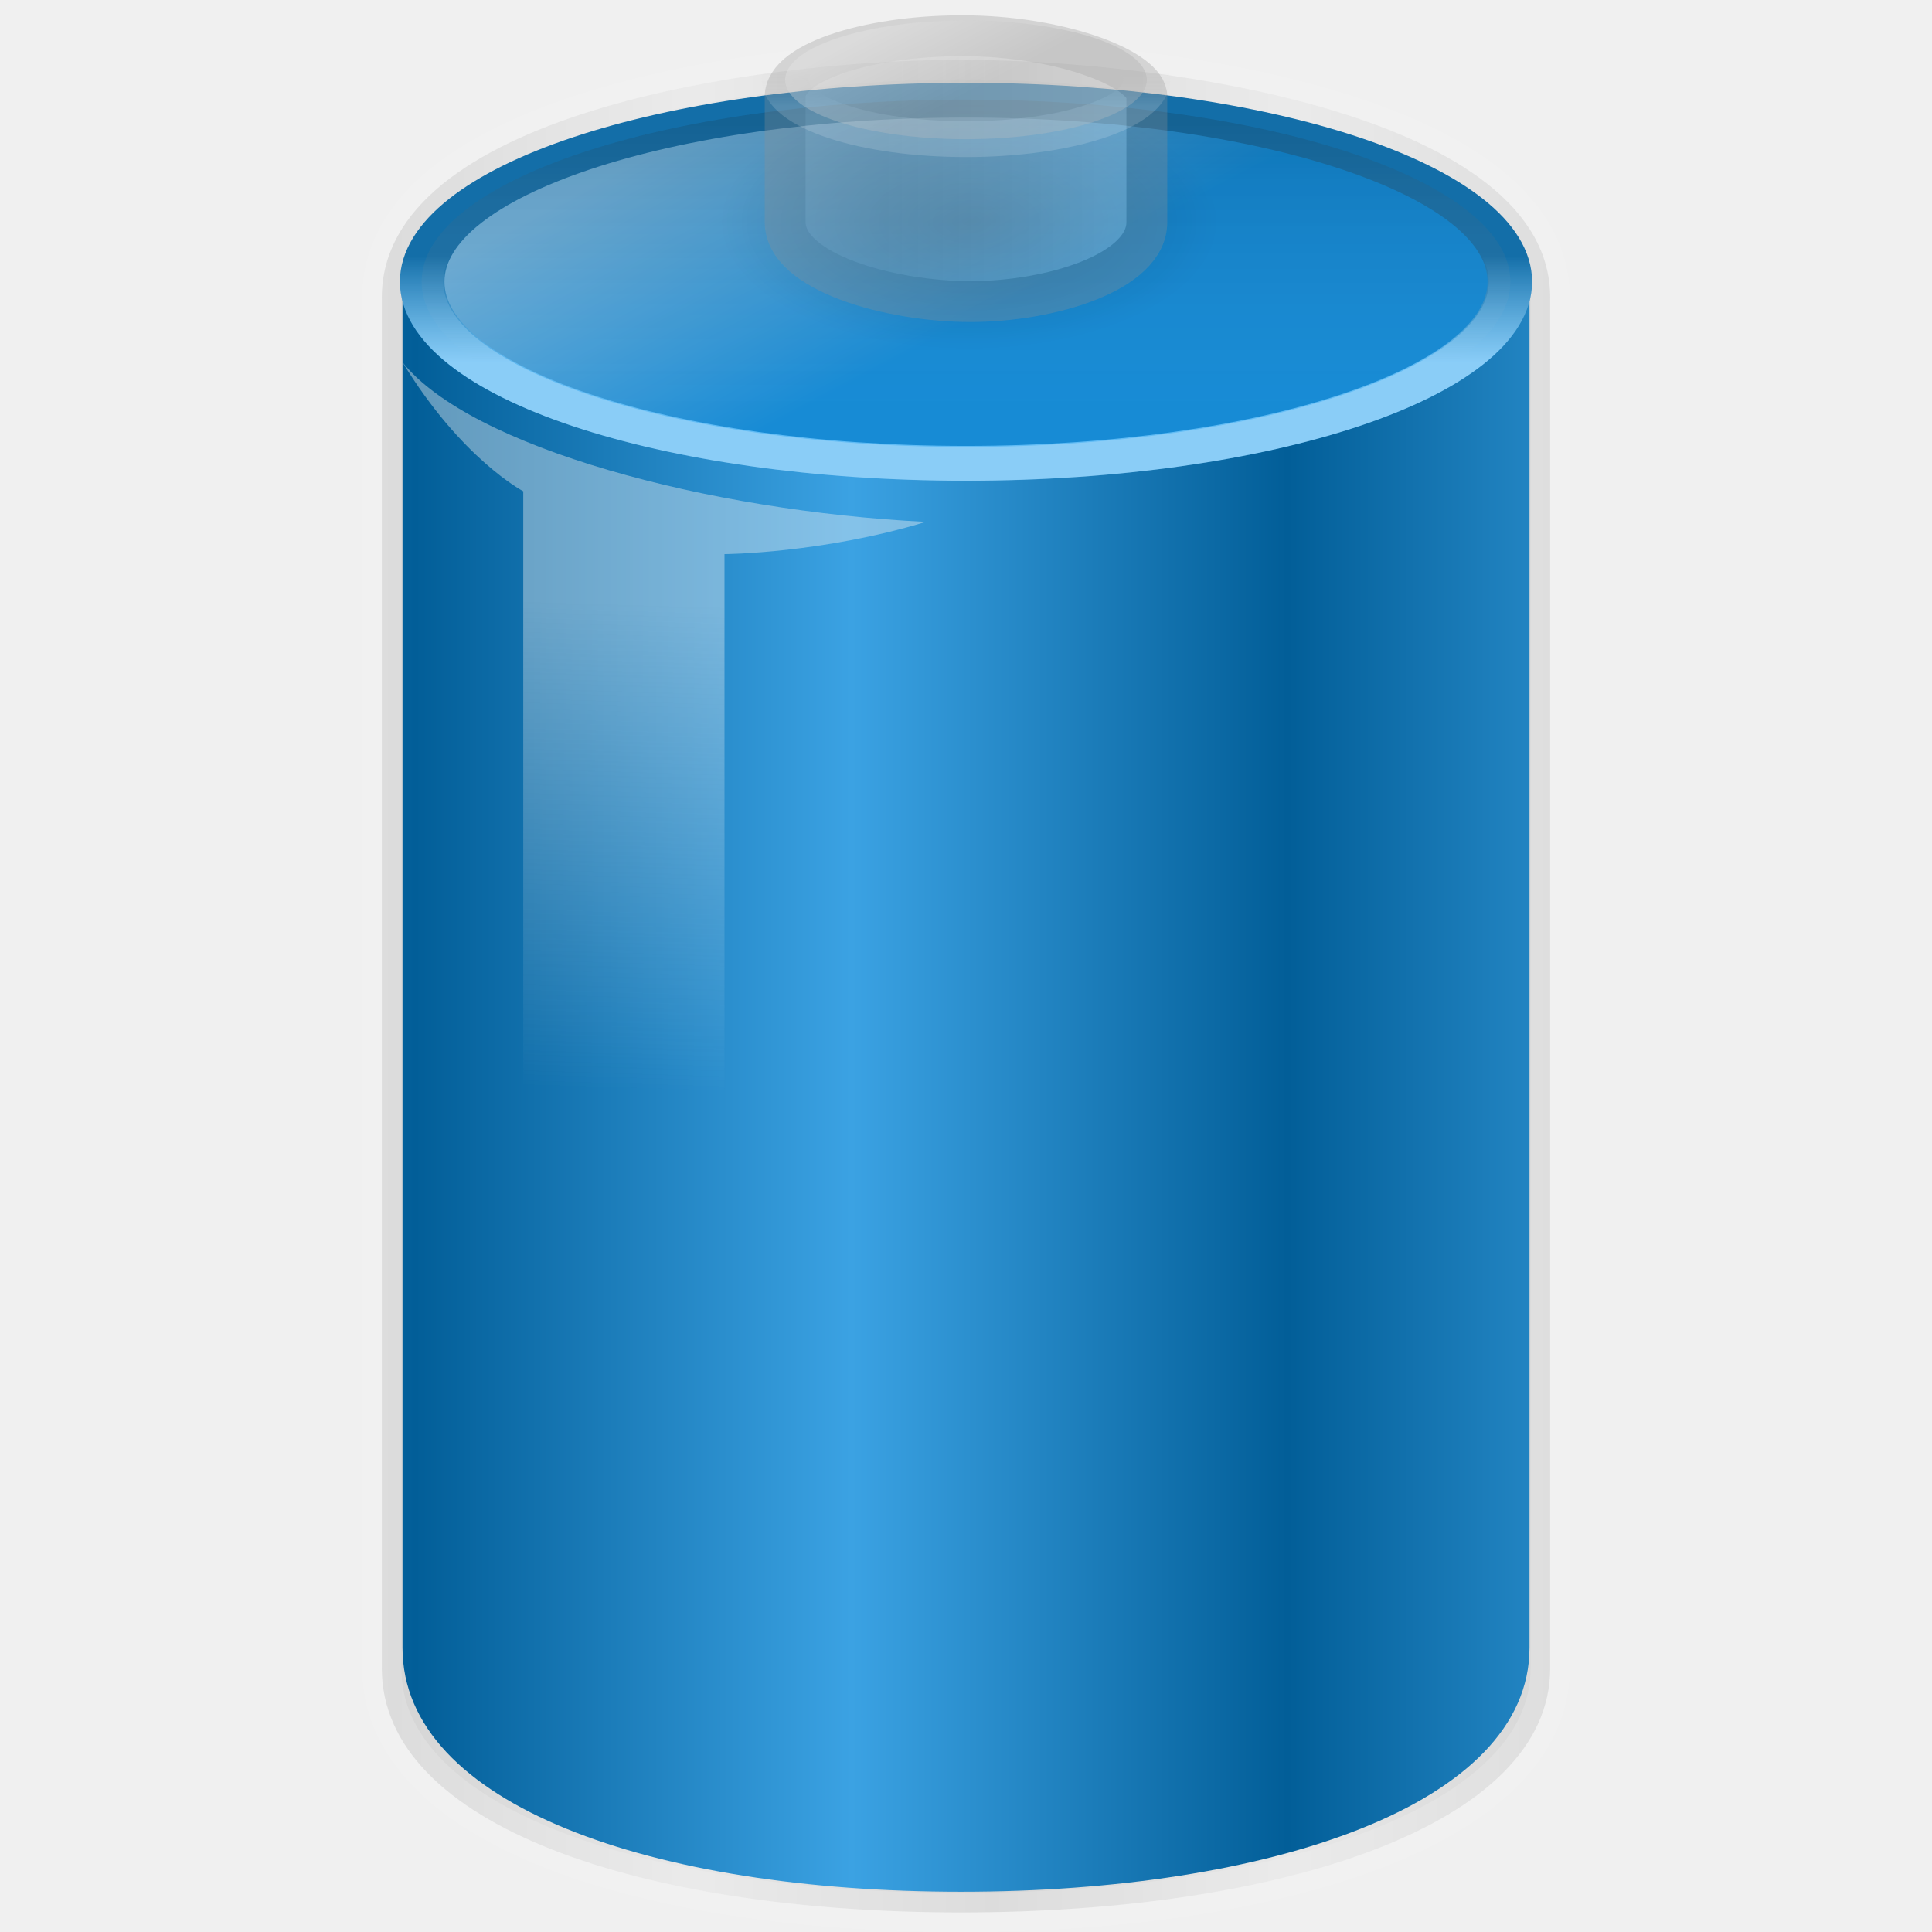
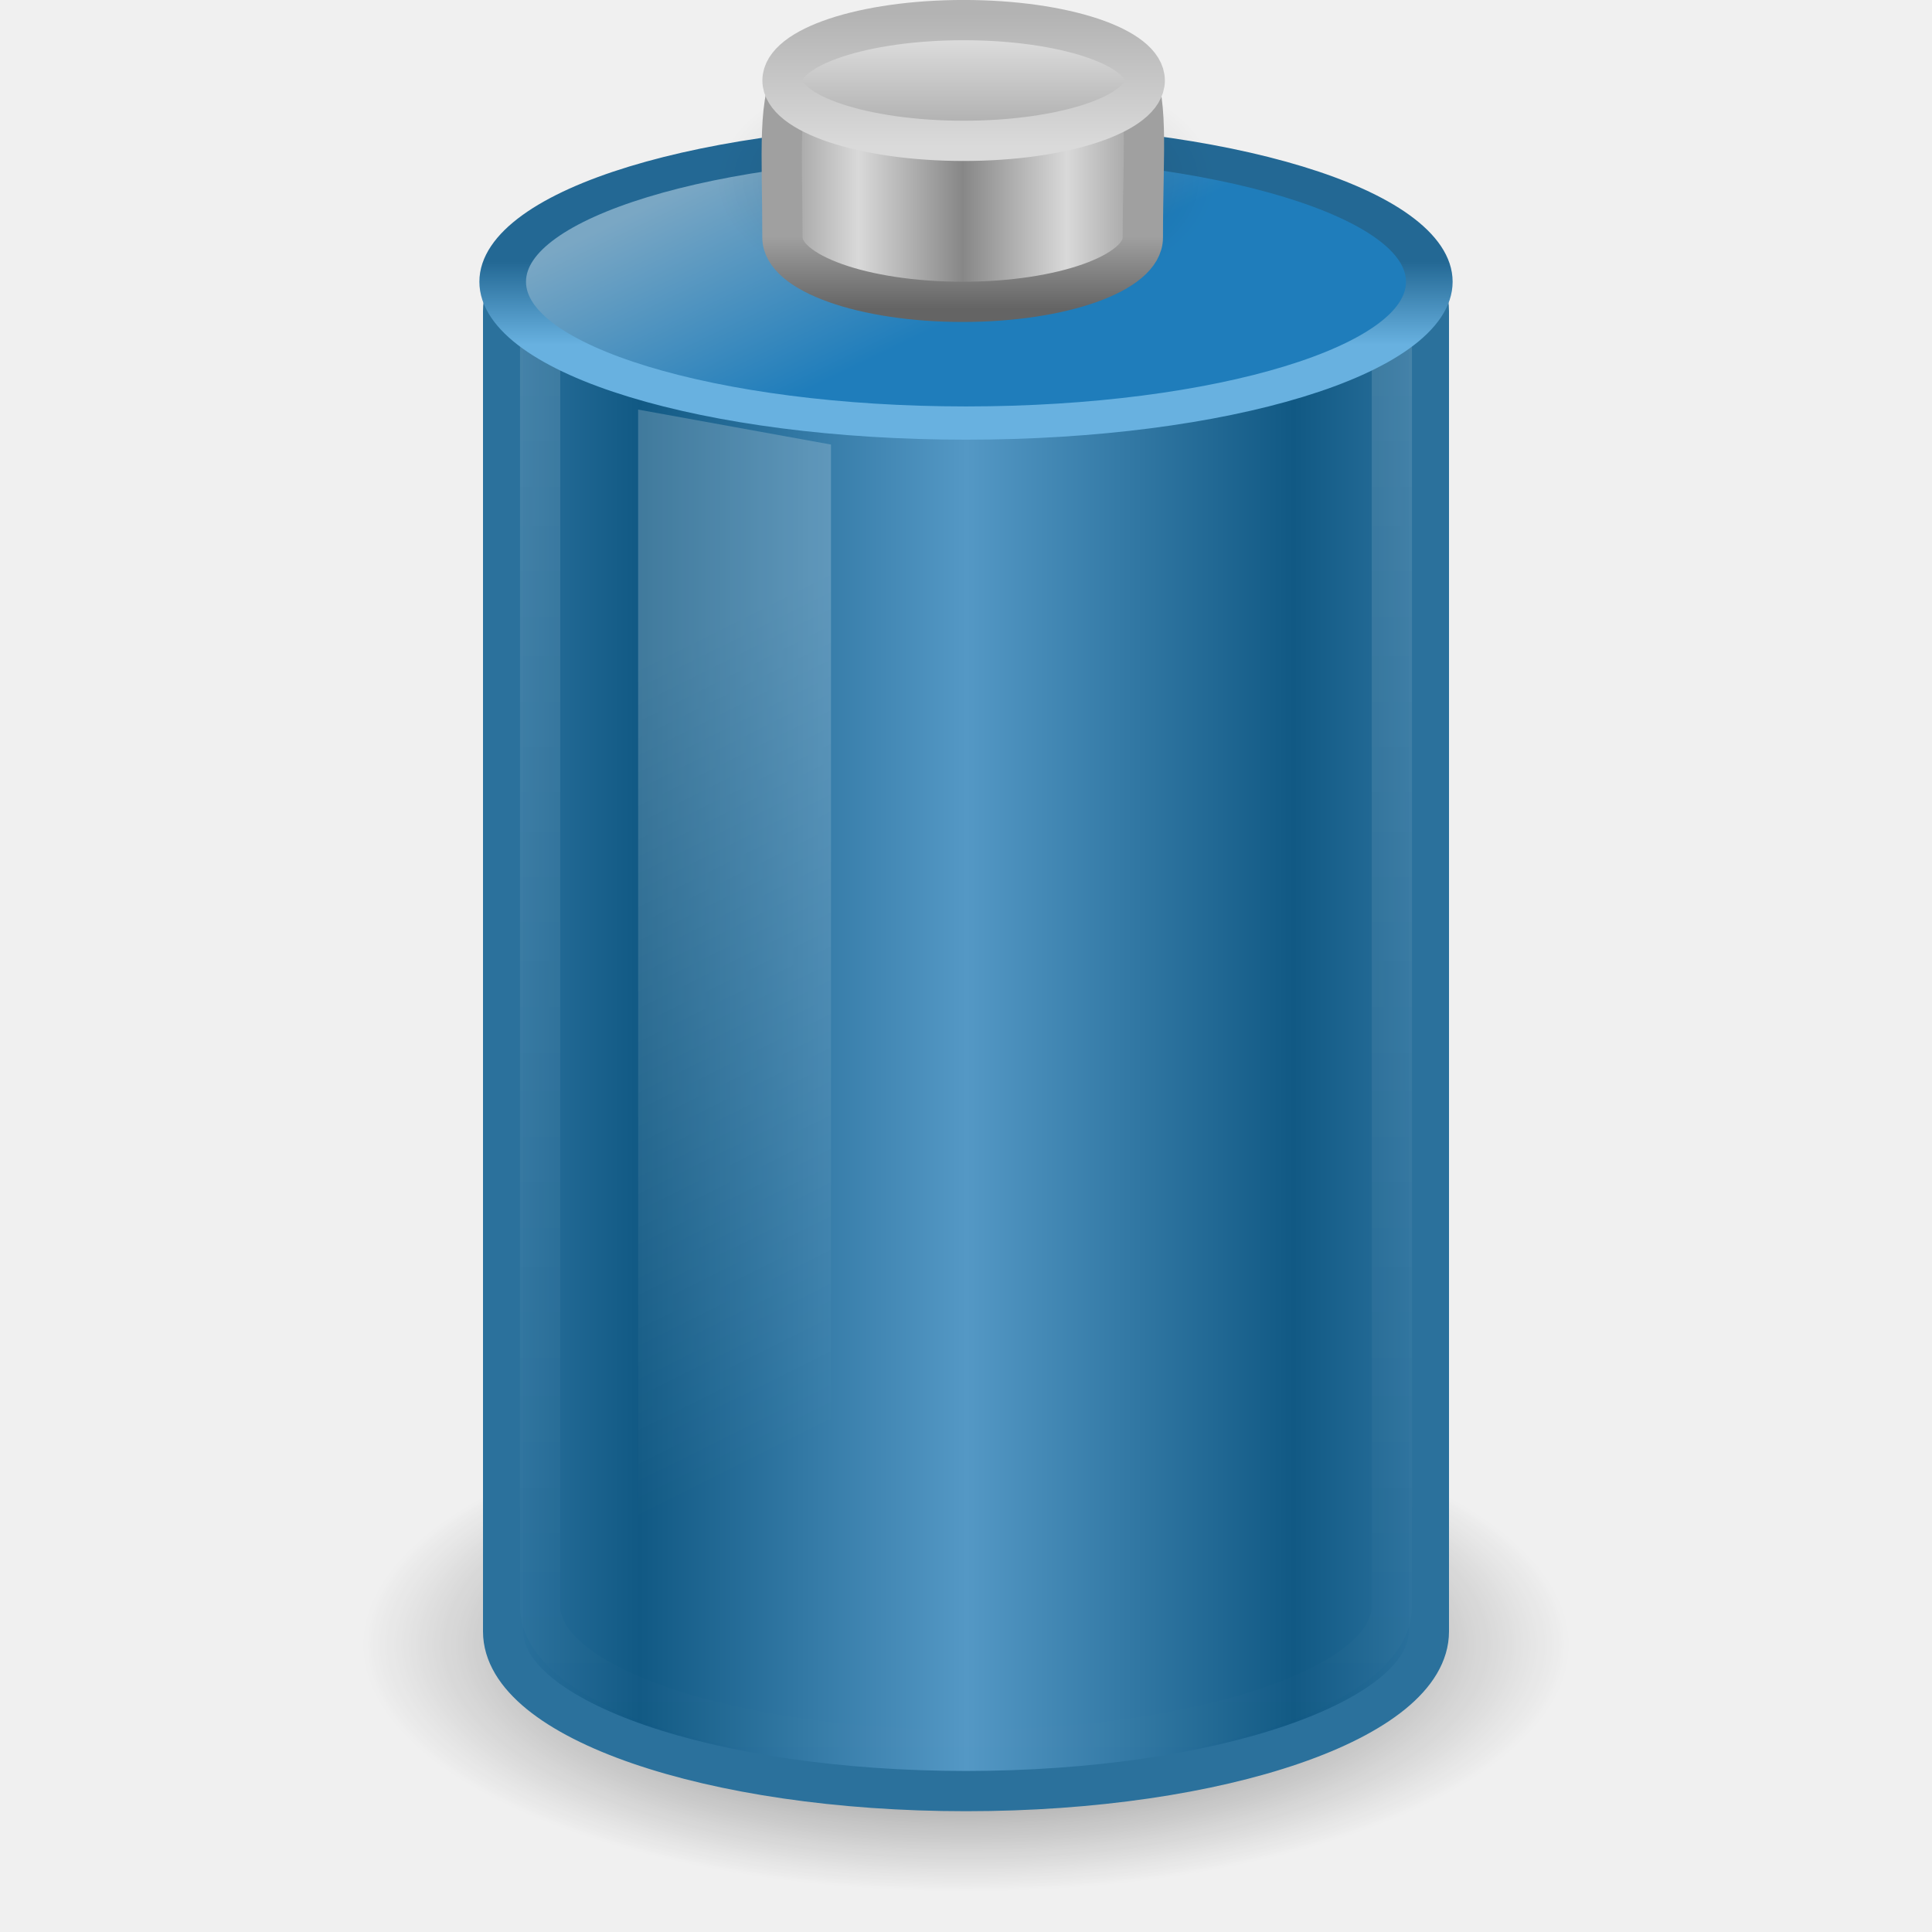
- <svg xmlns="http://www.w3.org/2000/svg" xmlns:xlink="http://www.w3.org/1999/xlink" width="48px" height="48px" id="svg2485">
+ <svg xmlns="http://www.w3.org/2000/svg" xmlns:xlink="http://www.w3.org/1999/xlink" version="1.0" width="48" height="48" id="svg2485">
  <defs id="defs2487">
-     <linearGradient id="linearGradient4151-767-958">
-       <stop id="stop4470" offset="0" style="stop-color:#979797;stop-opacity:1" />
-       <stop id="stop4472" offset="1" style="stop-color:#d5d5d5;stop-opacity:1" />
+     <linearGradient id="linearGradient4126-65-434-2-3-659">
+       <stop id="stop4675" style="stop-color:#000000;stop-opacity:1" offset="0" />
+       <stop id="stop4677" style="stop-color:#000000;stop-opacity:0" offset="1" />
    </linearGradient>
-     <linearGradient xlink:href="#linearGradient4151-767-958" id="linearGradient2565" gradientUnits="userSpaceOnUse" gradientTransform="matrix(1.009492,0,0,1.134118,-0.2931655,-9.794698)" spreadMethod="reflect" x1="10.014" y1="26.841" x2="17.355" y2="26.841" />
-     <linearGradient id="linearGradient3578-995-735-4-566-885-385-488-812-692">
-       <stop id="stop7577" offset="0" style="stop-color:#025e98;stop-opacity:1;" />
-       <stop id="stop7579" offset="1" style="stop-color:#3ba2e3;stop-opacity:1;" />
+     <linearGradient id="linearGradient2793-2-0-669">
+       <stop id="stop4681" style="stop-color:#878787;stop-opacity:1" offset="0" />
+       <stop id="stop4683" style="stop-color:#d9d9d9;stop-opacity:1" offset="1" />
    </linearGradient>
-     <linearGradient xlink:href="#linearGradient3578-995-735-4-566-885-385-488-812-692" id="linearGradient2567" gradientUnits="userSpaceOnUse" gradientTransform="matrix(0.9737618,0,0,1.133538,0.5666745,-10.27907)" spreadMethod="reflect" x1="10.014" y1="26.841" x2="21.14" y2="26.841" />
-     <linearGradient id="linearGradient3598-871-484-814-161-889-287-317-39-832">
-       <stop id="stop7589" offset="0" style="stop-color:#58b8f4;stop-opacity:1;" />
-       <stop id="stop7591" offset="1" style="stop-color:#136ea8;stop-opacity:1;" />
+     <linearGradient id="linearGradient3858-1-3-594">
+       <stop id="stop4687" style="stop-color:#a0a0a0;stop-opacity:1" offset="0" />
+       <stop id="stop4689" style="stop-color:#646464;stop-opacity:1" offset="1" />
    </linearGradient>
-     <linearGradient xlink:href="#linearGradient3598-871-484-814-161-889-287-317-39-832" id="linearGradient2476" gradientUnits="userSpaceOnUse" x1="24" y1="16.525" x2="24" y2="13.285" />
-     <linearGradient id="linearGradient3592-990-183-196-279-371-272-744-724-968">
-       <stop style="stop-color:#6aadd8;stop-opacity:1;" offset="0" id="stop7583" />
-       <stop style="stop-color:#0b85d3;stop-opacity:1;" offset="1" id="stop7585" />
+     <linearGradient id="linearGradient3844-9-5-84">
+       <stop id="stop4693" style="stop-color:#a6a6a6;stop-opacity:1" offset="0" />
+       <stop id="stop4695" style="stop-color:#e8e8e8;stop-opacity:1" offset="1" />
    </linearGradient>
-     <linearGradient xlink:href="#linearGradient3592-990-183-196-279-371-272-744-724-968" id="linearGradient2474" gradientUnits="userSpaceOnUse" x1="15.036" y1="11.206" x2="19.777" y2="18.185" />
-     <linearGradient id="linearGradient6924-448-120">
-       <stop style="stop-color:#f2f2f2;stop-opacity:1;" offset="0" id="stop4458" />
-       <stop style="stop-color:#f2f2f2;stop-opacity:0;" offset="1" id="stop4460" />
+     <linearGradient id="linearGradient2509-6-3-746">
+       <stop id="stop4699" style="stop-color:#b3b3b3;stop-opacity:1" offset="0" />
+       <stop id="stop4701" style="stop-color:#dadada;stop-opacity:1" offset="1" />
    </linearGradient>
-     <linearGradient xlink:href="#linearGradient6924-448-120" id="linearGradient2594" gradientUnits="userSpaceOnUse" gradientTransform="matrix(1.035421,0,0,1.150685,-1.167754,-7.438355)" x1="16.071" y1="19.5" x2="15.786" y2="30" />
-     <linearGradient id="linearGradient3539-33">
-       <stop id="stop4440" offset="0" style="stop-color:#ffffff;stop-opacity:1;" />
-       <stop id="stop4442" offset="1" style="stop-color:#ffffff;stop-opacity:0;" />
+     <linearGradient id="linearGradient3254-8-457">
+       <stop id="stop4669" style="stop-color:#ffffff;stop-opacity:1" offset="0" />
+       <stop id="stop4671" style="stop-color:#ffffff;stop-opacity:0" offset="1" />
    </linearGradient>
-     <linearGradient xlink:href="#linearGradient3539-33" id="linearGradient2598" gradientUnits="userSpaceOnUse" x1="24" y1="16.525" x2="24" y2="13.285" />
-     <linearGradient id="linearGradient10033-588-29">
-       <stop style="stop-color:#000000;stop-opacity:0.541;" offset="0" id="stop4434" />
-       <stop style="stop-color:#ffffff;stop-opacity:0.169;" offset="1" id="stop4436" />
+     <linearGradient id="linearGradient3254-3-182">
+       <stop id="stop4663" style="stop-color:#ffffff;stop-opacity:1" offset="0" />
+       <stop id="stop4665" style="stop-color:#ffffff;stop-opacity:0" offset="1" />
    </linearGradient>
-     <linearGradient xlink:href="#linearGradient10033-588-29" id="linearGradient2596" gradientUnits="userSpaceOnUse" x1="19.777" y1="8.122" x2="19.777" y2="18.185" />
-     <linearGradient id="linearGradient4126-65-434">
-       <stop style="stop-color:#000000;stop-opacity:1;" offset="0" id="stop4464" />
-       <stop style="stop-color:#000000;stop-opacity:0;" offset="1" id="stop4466" />
+     <linearGradient id="linearGradient3578-995-735-4-566-885-385-488-812-692-100-298-982-943">
+       <stop id="stop4639" style="stop-color:#115984;stop-opacity:1" offset="0" />
+       <stop id="stop4641" style="stop-color:#5498c5;stop-opacity:1" offset="1" />
    </linearGradient>
-     <radialGradient xlink:href="#linearGradient4126-65-434" id="radialGradient2579" gradientUnits="userSpaceOnUse" gradientTransform="matrix(1,0,0,0.5,0,20)" cx="23.857" cy="40" fx="23.857" fy="40" r="17.143" />
-     <linearGradient id="linearGradient4173-908-339">
-       <stop id="stop4476" offset="0" style="stop-color:#b2b2b2;stop-opacity:1" />
-       <stop id="stop4478" offset="1" style="stop-color:#e6e6e6;stop-opacity:1" />
+     <linearGradient id="linearGradient3280-373">
+       <stop id="stop4633" style="stop-color:#000000;stop-opacity:1" offset="0" />
+       <stop id="stop4635" style="stop-color:#000000;stop-opacity:0" offset="1" />
    </linearGradient>
-     <linearGradient xlink:href="#linearGradient4173-908-339" id="linearGradient2589" gradientUnits="userSpaceOnUse" gradientTransform="matrix(0.9937327,0,0,1.417427,0.3700224,-9.91398)" x1="21.714" y1="10.286" x2="27.038" y2="10.286" />
-     <linearGradient id="linearGradient3564-531">
-       <stop style="stop-color:#ffffff;stop-opacity:0.373;" offset="0" id="stop4452" />
-       <stop style="stop-color:#a9a9a9;stop-opacity:0;" offset="1" id="stop4454" />
+     <radialGradient cx="23.857" cy="40" r="17.143" fx="23.857" fy="40" id="radialGradient2638" xlink:href="#linearGradient4126-65-434-2-3-659" gradientUnits="userSpaceOnUse" gradientTransform="matrix(0.361547,0,0,0.185261,15.37452,-2.900926)" />
+     <linearGradient x1="103.95" y1="-7.666" x2="89.424" y2="-7.666" id="linearGradient2640" xlink:href="#linearGradient2793-2-0-669" gradientUnits="userSpaceOnUse" gradientTransform="matrix(0.1783638,0,0,0.1558618,5.376436,8.008928)" spreadMethod="reflect" />
+     <linearGradient x1="89.018" y1="22.537" x2="89.018" y2="27.546" id="linearGradient2642" xlink:href="#linearGradient3858-1-3-594" gradientUnits="userSpaceOnUse" gradientTransform="matrix(0.3895815,0,0,0.3605526,-12.76462,-2.251545)" />
+     <linearGradient x1="102.308" y1="-2.393" x2="102.308" y2="-24.582" id="linearGradient2644" xlink:href="#linearGradient3844-9-5-84" gradientUnits="userSpaceOnUse" gradientTransform="matrix(0.1792665,0,0,0.1462979,5.307569,3.977697)" spreadMethod="reflect" />
+     <linearGradient x1="109.956" y1="-24.911" x2="109.956" y2="-2.376" id="linearGradient2646" xlink:href="#linearGradient2509-6-3-746" gradientUnits="userSpaceOnUse" gradientTransform="matrix(0.1792665,0,0,0.1462979,5.307569,3.977697)" />
+     <linearGradient x1="23.5" y1="10.996" x2="23.5" y2="39.851" id="linearGradient2653" xlink:href="#linearGradient3254-8-457" gradientUnits="userSpaceOnUse" gradientTransform="matrix(0.9583174,0,0,1.426234,1.479494,-12.86101)" />
+     <linearGradient x1="12.25" y1="20.231" x2="17.125" y2="34.174" id="linearGradient2656" xlink:href="#linearGradient3254-3-182" gradientUnits="userSpaceOnUse" gradientTransform="matrix(0.9583175,0,0,1.365896,3.39613,-10.8094)" />
+     <linearGradient x1="13.042" y1="32.288" x2="21.512" y2="32.288" id="linearGradient2668" xlink:href="#linearGradient3578-995-735-4-566-885-385-488-812-692-100-298-982-943" gradientUnits="userSpaceOnUse" gradientTransform="matrix(0.9583404,0,0,1.133179,3.395655,-1.394454)" spreadMethod="reflect" />
+     <radialGradient cx="21.344" cy="14.125" r="11.969" fx="21.344" fy="14.125" id="radialGradient2671" xlink:href="#linearGradient3280-373" gradientUnits="userSpaceOnUse" gradientTransform="matrix(1.253266,0,0,0.5125818,-2.749384,33.62482)" />
+     <linearGradient x1="15.036" y1="11.206" x2="19.777" y2="18.185" id="linearGradient2600-196-385-673-400" xlink:href="#linearGradient3592-990-183-196-279-371-272-744-724-968-605-252-895-210" gradientUnits="userSpaceOnUse" />
+     <linearGradient id="linearGradient3592-990-183-196-279-371-272-744-724-968-605-252-895-210">
+       <stop id="stop3869" style="stop-color:#7aa7c4;stop-opacity:1" offset="0" />
+       <stop id="stop3871" style="stop-color:#1f7dbb;stop-opacity:1" offset="1" />
    </linearGradient>
-     <linearGradient xlink:href="#linearGradient3564-531" id="linearGradient2585" gradientUnits="userSpaceOnUse" x1="24" y1="16.525" x2="24" y2="13.285" />
-     <linearGradient id="linearGradient10033-588-987">
-       <stop style="stop-color:#e5e5e5;stop-opacity:1" offset="0" id="stop4446" />
-       <stop style="stop-color:#b2b2b2;stop-opacity:1" offset="1" id="stop4448" />
+     <linearGradient x1="24" y1="16.525" x2="24" y2="13.285" id="linearGradient2602-37-628-783-106" xlink:href="#linearGradient3598-871-484-814-161-889-287-317-39-832-801-67-687-466" gradientUnits="userSpaceOnUse" />
+     <linearGradient id="linearGradient3598-871-484-814-161-889-287-317-39-832-801-67-687-466">
+       <stop id="stop3875" style="stop-color:#68b1e0;stop-opacity:1" offset="0" />
+       <stop id="stop3877" style="stop-color:#236894;stop-opacity:1" offset="1" />
    </linearGradient>
-     <linearGradient xlink:href="#linearGradient10033-588-987" id="linearGradient2583" gradientUnits="userSpaceOnUse" x1="15.036" y1="11.206" x2="19.777" y2="18.185" />
  </defs>
  <g id="layer1">
-     <path style="opacity:0.3;fill:url(#linearGradient2565);fill-opacity:1;fill-rule:nonzero;stroke:#ffffff;stroke-width:0.973;stroke-linecap:butt;stroke-linejoin:round;marker:none;marker-start:none;marker-mid:none;marker-end:none;stroke-miterlimit:10;stroke-dasharray:none;stroke-dashoffset:0;stroke-opacity:0.235;visibility:visible;display:block;overflow:visible" d="M 23.872,1.486 C 18.63,1.486 9.486,2.893 9.486,7.394 C 9.486,7.675 9.486,41.156 9.486,41.448 C 9.486,45.358 15.938,47.514 23.872,47.514 C 31.806,47.514 38.514,45.358 38.514,41.448 C 38.514,41.217 38.514,7.626 38.514,7.394 C 38.514,2.893 29.073,1.486 23.872,1.486 z" id="path9129" />
-     <path style="fill:url(#linearGradient2567);fill-opacity:1;fill-rule:nonzero;stroke:none;stroke-width:0.978;stroke-linecap:butt;stroke-linejoin:round;marker:none;marker-start:none;marker-mid:none;marker-end:none;stroke-miterlimit:10;stroke-dasharray:none;stroke-dashoffset:0;stroke-opacity:1;visibility:visible;display:block;overflow:visible" d="M 10,7 C 10,7.28 10,40.645 10,40.937 C 10,44.845 16.223,47 23.876,47 C 31.529,47 38,44.845 38,40.937 C 38,40.706 38,13.77 38,7 C 29.342,7 20.579,7 10,7 z" id="path9131" />
-     <path style="fill:url(#linearGradient2474);fill-opacity:1;fill-rule:nonzero;stroke:url(#linearGradient2476);stroke-width:1.053;stroke-linecap:butt;stroke-linejoin:round;marker:none;marker-start:none;marker-mid:none;marker-end:none;stroke-miterlimit:10;stroke-dasharray:none;stroke-dashoffset:0;stroke-opacity:1;visibility:visible;display:block;overflow:visible" id="path9133" d="M 36.857,14.071 A 12.857,5.5 0 1 1 11.143,14.071 A 12.857,5.5 0 1 1 36.857,14.071 z" transform="matrix(1.050856,0,0,0.8201818,-1.220534,-4.541129)" />
-     <path style="opacity:0.4;fill:url(#linearGradient2594);fill-opacity:1;fill-rule:nonzero;stroke:none;stroke-width:0.978;stroke-linecap:butt;stroke-linejoin:round;marker:none;marker-start:none;marker-mid:none;marker-end:none;stroke-miterlimit:10;stroke-dasharray:none;stroke-dashoffset:0;stroke-opacity:1;visibility:visible;display:block;overflow:visible" d="M 13,12.205 L 13,31.521 L 18,33 L 18,13.767 C 18,13.767 20.423,13.751 23,12.966 C 17.6,12.697 11.698,11.122 10,9 C 11.467,11.407 13,12.205 13,12.205 z" id="path9135" />
-     <path style="opacity:0.3;fill:url(#linearGradient2596);fill-opacity:1;fill-rule:nonzero;stroke:url(#linearGradient2598);stroke-width:1.022;stroke-linecap:butt;stroke-linejoin:round;marker:none;marker-start:none;marker-mid:none;marker-end:none;stroke-miterlimit:10;stroke-dasharray:none;stroke-dashoffset:0;stroke-opacity:1;visibility:visible;display:block;overflow:visible" id="path9137" d="M 36.857,14.071 A 12.857,5.5 0 1 1 11.143,14.071 A 12.857,5.5 0 1 1 36.857,14.071 z" transform="matrix(1.05192,0,0,0.8226711,-1.246091,-4.576157)" />
-     <path transform="matrix(0.361547,0,0,0.3705221,15.45297,-9.311367)" d="M 41,40 A 17.143,8.571 0 1 1 6.714,40 A 17.143,8.571 0 1 1 41,40 z" id="path9139" style="opacity:0.2;fill:url(#radialGradient2579);fill-opacity:1;fill-rule:nonzero;stroke:none;stroke-width:2.473;stroke-linecap:butt;stroke-linejoin:round;marker:none;marker-start:none;marker-mid:none;marker-end:none;stroke-miterlimit:10;stroke-dasharray:none;stroke-dashoffset:0;stroke-opacity:1;visibility:visible;display:block;overflow:visible" />
-     <path id="path9141" d="M 24.11,0.89 C 21.766,0.847 19.507,1.5 19.507,2.401 C 19.507,2.491 19.507,5.426 19.507,5.519 C 19.507,6.765 22.12,7.493 24.11,7.493 C 26.1,7.493 28.493,6.765 28.493,5.519 C 28.493,5.446 28.493,3.061 28.493,2.401 C 28.493,1.742 26.475,0.933 24.11,0.89 z" style="opacity:0.3;fill:url(#linearGradient2589);fill-opacity:1;fill-rule:nonzero;stroke:#919191;stroke-width:1.015;stroke-linecap:butt;stroke-linejoin:round;marker:none;marker-start:none;marker-mid:none;marker-end:none;stroke-miterlimit:10;stroke-dasharray:none;stroke-dashoffset:0;stroke-opacity:1;visibility:visible;display:block;overflow:visible" />
-     <path style="opacity:0.4;fill:url(#linearGradient2583);fill-opacity:1;fill-rule:nonzero;stroke:url(#linearGradient2585);stroke-width:3.316;stroke-linecap:butt;stroke-linejoin:round;marker:none;marker-start:none;marker-mid:none;marker-end:none;stroke-miterlimit:10;stroke-dasharray:none;stroke-dashoffset:0;stroke-opacity:1;visibility:visible;display:block;overflow:visible" id="path9143" d="M 36.857,14.071 A 12.857,5.5 0 1 1 11.143,14.071 A 12.857,5.5 0 1 1 36.857,14.071 z" transform="matrix(0.3494179,0,0,0.2681896,15.61397,-1.791283)" />
+     <path d="M 39,40.865 C 39,44.253 32.284,47 24,47 C 15.716,47 9,44.253 9,40.865 C 9,37.477 15.716,34.73 24,34.73 C 32.284,34.73 39,37.477 39,40.865 z" id="path3278" style="opacity:0.7;fill:url(#radialGradient2671);fill-opacity:1;fill-rule:nonzero;stroke:none;stroke-width:1;marker:none;visibility:visible;display:inline;overflow:visible" />
+     <path d="M 22.562,3.762 C 16.893,4.008 12.5,5.707 12.5,7.728 L 12.5,40.533 C 12.5,42.722 17.652,44.499 24,44.499 C 30.348,44.499 35.5,42.722 35.5,40.533 L 35.5,7.728 C 35.5,5.539 30.348,3.762 24,3.762 C 23.653,3.762 23.321,3.752 22.982,3.762 C 22.844,3.766 22.699,3.756 22.562,3.762 L 22.562,3.762 z" id="path2230" style="fill:url(#linearGradient2668);fill-opacity:1;fill-rule:nonzero;stroke:#2b719c;stroke-width:1;marker:none;stroke-opacity:1;visibility:visible;display:inline;overflow:visible" />
+     <path d="M 13.42,6.7 C 13.42,8.33 13.42,38.277 13.42,39.91 C 13.42,41.878 18.181,43.475 24,43.475 C 29.819,43.475 34.58,41.878 34.58,39.91 C 34.58,38.399 34.58,8.21 34.58,6.7 C 34.58,5.055 29.816,3.514 24,3.541 C 18.184,3.568 13.42,5.063 13.42,6.7 z" id="path2206" style="opacity:0.15;fill:none;stroke:url(#linearGradient2653);stroke-width:1;stroke-linecap:round;stroke-linejoin:round;marker:none;stroke-miterlimit:4;stroke-dasharray:none;stroke-dashoffset:0;stroke-opacity:1;visibility:visible;display:inline;overflow:visible" />
+     <path d="M 36.857,14.071 A 12.857,5.5 0 1 1 11.143,14.071 A 12.857,5.5 0 1 1 36.857,14.071 z" transform="matrix(0.8953,0,0,0.6383636,2.512799,-1.982687)" id="path2675" style="fill:url(#linearGradient2600-196-385-673-400);fill-opacity:1;fill-rule:nonzero;stroke:url(#linearGradient2602-37-628-783-106);stroke-width:1.294;stroke-linecap:butt;stroke-linejoin:round;marker:none;marker-start:none;marker-mid:none;marker-end:none;stroke-miterlimit:10;stroke-dasharray:none;stroke-dashoffset:0;stroke-opacity:1;visibility:visible;display:block;overflow:visible" />
+     <path d="M 15.854,10.176 L 20.646,11.045 L 20.646,44.253 L 15.854,43.144 L 15.854,10.176 L 15.854,10.176 z" id="rect3244" style="opacity:0.2;fill:url(#linearGradient2656);fill-opacity:1;fill-rule:nonzero;stroke:none;stroke-width:1;marker:none;visibility:visible;display:inline;overflow:visible" />
+     <g transform="translate(0,-7.078e-4)" id="g3361">
+       <path d="M 30.198,4.51 C 30.198,6.264 27.423,7.685 24,7.685 C 20.577,7.685 17.802,6.264 17.802,4.51 C 17.802,2.756 20.577,1.334 24,1.334 C 27.423,1.334 30.198,2.756 30.198,4.51 L 30.198,4.51 z" id="path2560" style="opacity:0.2;fill:url(#radialGradient2638);fill-opacity:1;fill-rule:nonzero;stroke:none;stroke-width:2.473;marker:none;visibility:visible;display:block;overflow:visible" />
+       <path d="M 28.394,5.902 C 28.394,6.784 26.388,7.5 23.916,7.5 C 21.445,7.5 19.439,6.784 19.439,5.902 C 19.439,1.602 18.892,0.718 23.916,0.685 C 29.056,0.651 28.394,1.473 28.394,5.902 z" id="path3878" style="fill:url(#linearGradient2640);fill-opacity:1;stroke:url(#linearGradient2642);stroke-width:1;stroke-miterlimit:4;stroke-dasharray:none;stroke-opacity:1" />
+       <path d="M 28.441,2 C 28.441,2.828 26.427,3.5 23.941,3.5 C 21.456,3.5 19.441,2.828 19.441,2 C 19.441,1.172 21.456,0.5 23.941,0.5 C 26.427,0.5 28.441,1.172 28.441,2 L 28.441,2 z" id="path3880" style="fill:url(#linearGradient2644);fill-opacity:1;stroke:url(#linearGradient2646);stroke-width:1;stroke-miterlimit:4;stroke-dasharray:none;stroke-opacity:1" />
+     </g>
  </g>
</svg>
